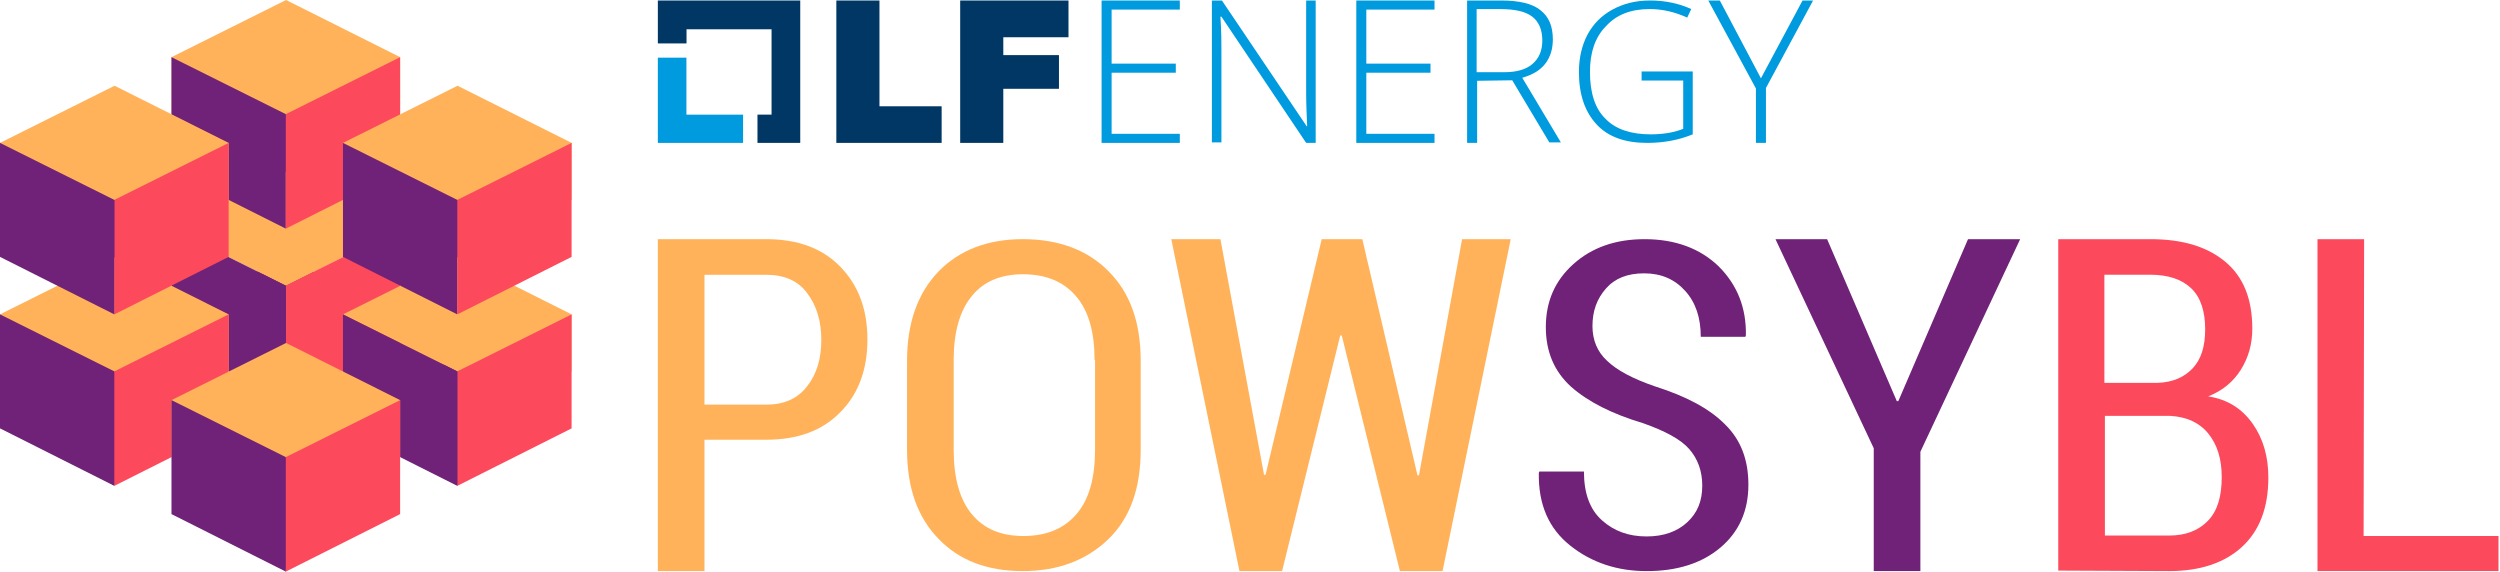
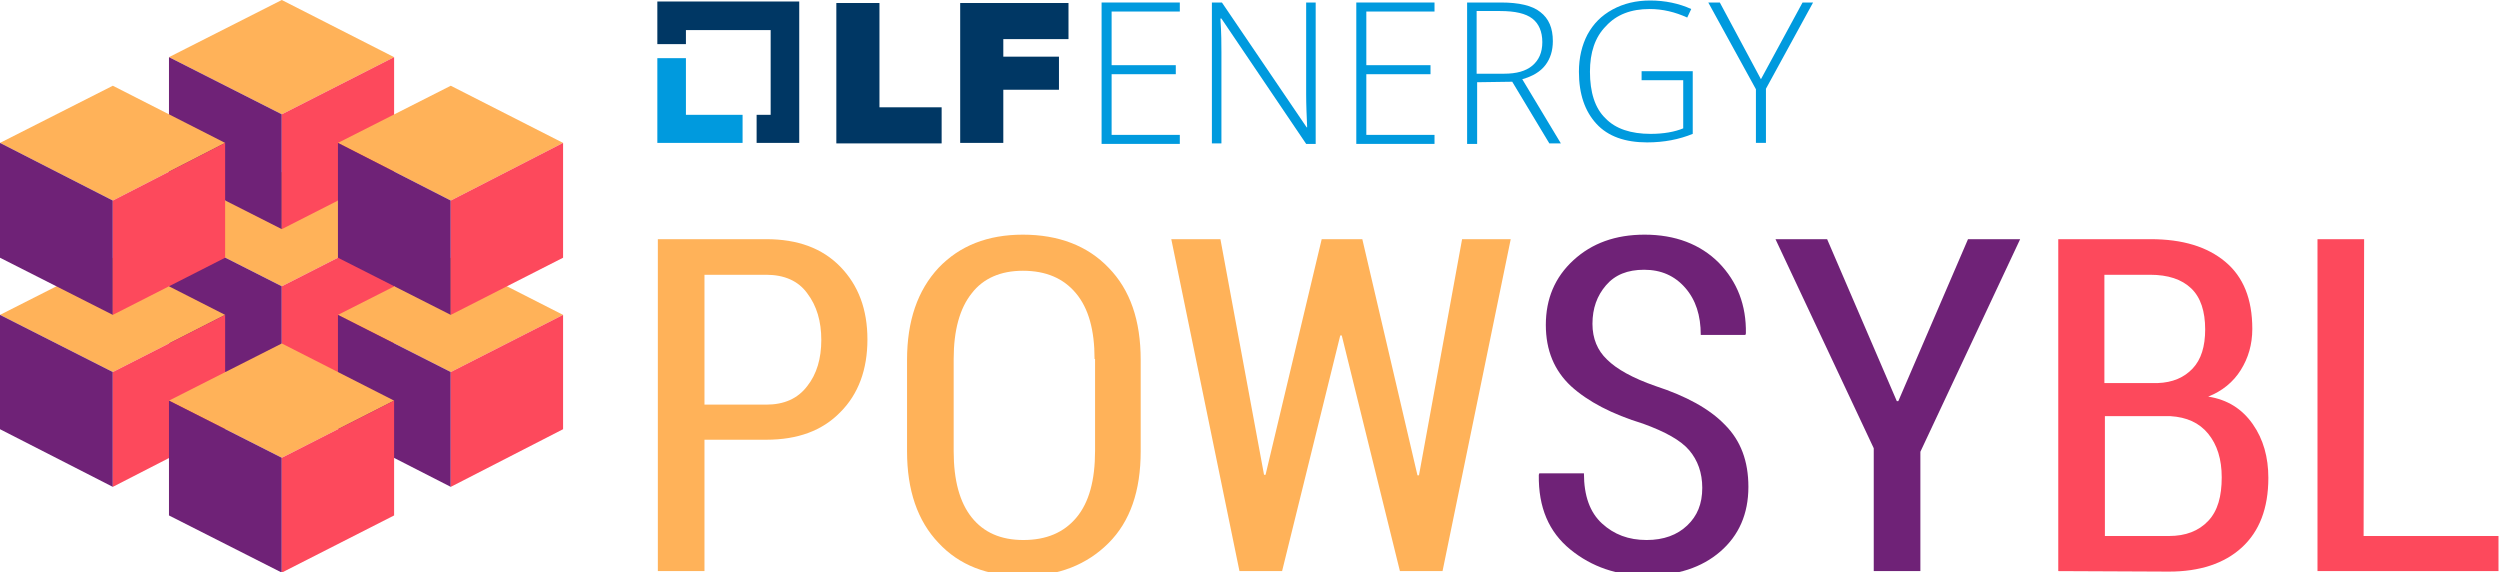
<svg xmlns="http://www.w3.org/2000/svg" version="1.1" id="Layer_1" x="0px" y="0px" viewBox="0 0 498.6 114" style="enable-background:new 0 0 498.6 114;" xml:space="preserve">
-   <defs id="defs89">
- 	
- 	
- 	
- 	
- 	
- 	
- 	
- 	
- 	
- 	
- 	
- 	
- 	
- 	
- 	
- 	
- 	
- 	
- 	
- 	
- 	
- 
- 	
- 	
- 	
- 	
- 	
- 	
- 	
- 	
- 	
- 
- 		
- 		
- 	</defs>
-   <style type="text/css" id="style2">
+   <style type="text/css">
	.st0{fill:#FFB259;}
	.st1{fill:#6F2277;}
	.st2{fill:#FD495C;}
	.st3{fill:#009ADE;}
	.st4{fill:#003764;}
</style>
-   <path class="st0" d="M140.5,87.8v26.1h-9.3V47.7h21.6c6.3,0,11.2,1.8,14.8,5.5s5.4,8.5,5.4,14.5s-1.8,10.9-5.4,14.5  c-3.6,3.7-8.5,5.5-14.8,5.5h-12.3V87.8z M140.5,80.7h12.3c3.6,0,6.3-1.2,8.2-3.7c1.9-2.4,2.8-5.5,2.8-9.2s-0.9-6.8-2.8-9.3  c-1.8-2.5-4.6-3.7-8.2-3.7h-12.3V80.7z" id="path48" />
-   <path class="st0" d="m 227.5,89.695 c 0,7.68 -2.1,13.609 -6.4,17.789 -4.3,4.18 -10,6.416 -17.1,6.416 -7.1,0 -12.7,-2.139 -16.8,-6.416 -4.2,-4.277 -6.3,-10.207 -6.3,-17.789 V 72.002 c 0,-7.582 2.1,-13.512 6.3,-17.887 C 191.4,49.839 197,47.7 204,47.7 c 7.1,0 12.9,2.139 17.1,6.416 4.3,4.277 6.4,10.207 6.4,17.887 z m -9.2,-17.887 c 0,-5.638 -1.2,-9.818 -3.7,-12.735 -2.5,-2.916 -6,-4.374 -10.6,-4.374 -4.4,0 -7.9,1.458 -10.2,4.374 -2.4,2.916 -3.6,7.194 -3.6,12.735 v 17.887 c 0,5.638 1.2,9.915 3.6,12.832 2.4,2.916 5.8,4.374 10.3,4.374 4.6,0 8.1,-1.458 10.6,-4.374 2.5,-2.916 3.7,-7.194 3.7,-12.929 V 71.808 Z" id="path50" style="fill:#ffb259;stroke-width:0.986" />
-   <path class="st0" d="M282.7,94.8h0.3l8.6-47.1h9.7l-13.6,66.2h-8.5l-11.6-47h-0.3l-11.6,47h-8.5l-13.6-66.2h9.8l8.7,47h0.3l11.2-47  h8.1L282.7,94.8z" id="path52" />
-   <path class="st1" d="m 339.5,96.863 c 0,-2.921 -0.9,-5.354 -2.6,-7.301 -1.7,-1.947 -4.8,-3.602 -9.2,-5.16 -6.2,-1.85 -11,-4.284 -14.4,-7.301 -3.3,-3.018 -5,-6.912 -5,-11.877 0,-5.062 1.8,-9.249 5.5,-12.559 3.7,-3.31 8.4,-4.965 14.2,-4.965 6.1,0 11.1,1.85 14.8,5.452 3.7,3.699 5.5,8.275 5.4,13.727 l -0.1,0.292 h -8.9 c 0,-3.797 -1,-6.815 -3.1,-9.151 -2.1,-2.336 -4.8,-3.505 -8.2,-3.505 -3.3,0 -5.8,0.974 -7.6,3.018 -1.8,2.044 -2.7,4.478 -2.7,7.496 0,2.823 1,5.16 2.9,6.912 1.9,1.85 5.1,3.602 9.7,5.16 6.1,1.947 10.7,4.381 13.8,7.496 3.2,3.115 4.7,7.107 4.7,12.072 0,5.257 -1.9,9.443 -5.6,12.559 -3.7,3.115 -8.6,4.673 -14.7,4.673 -5.8,0 -10.9,-1.655 -15.2,-5.062 -4.3,-3.407 -6.4,-8.178 -6.3,-14.506 L 307,94.04 h 8.9 c 0,4.381 1.2,7.594 3.6,9.735 2.4,2.142 5.3,3.213 8.9,3.213 3.4,0 6.1,-0.974 8.1,-2.823 2,-1.85 3,-4.186 3,-7.301 z" id="path78" style="fill:#6f2277;stroke-width:0.987" />
-   <path class="st1" d="M378.3,80h0.3l13.9-32.3h10.4L383,90.1v23.8h-9.3V89.4l-19.6-41.7h10.3L378.3,80z" id="path80" />
-   <path class="st2" d="M 410.5,113.8 V 47.7 h 18.4 c 6.4,0 11.3,1.498 14.9,4.493 3.6,2.995 5.4,7.389 5.4,13.38 0,3.095 -0.8,5.791 -2.3,8.188 -1.5,2.396 -3.7,4.194 -6.5,5.292 3.9,0.599 6.8,2.496 8.9,5.492 2.1,2.995 3.1,6.59 3.1,10.684 0,6.091 -1.8,10.684 -5.3,13.879 -3.5,3.195 -8.4,4.793 -14.5,4.793 z m 9.3,-37.443 h 10.5 c 3,-0.1 5.3,-1.098 7,-2.896 1.7,-1.797 2.5,-4.393 2.5,-7.788 0,-3.595 -0.9,-6.39 -2.8,-8.188 -1.9,-1.797 -4.6,-2.696 -8.2,-2.696 h -9.1 v 21.567 z m 0,6.59 v 23.864 h 12.8 c 3.3,0 5.9,-0.998 7.8,-2.995 1.9,-1.997 2.7,-4.893 2.7,-8.687 0,-3.595 -0.9,-6.49 -2.7,-8.687 -1.8,-2.197 -4.3,-3.295 -7.5,-3.495 h -0.5 c 0,0 -12.6,0 -12.6,0 z" id="path82" style="fill:#fd495c;stroke-width:0.999" />
-   <path class="st2" d="M471.4,106.9h26.9v7h-36.1V47.7h9.3L471.4,106.9L471.4,106.9z" id="path84" />
-   <polygon style="fill:#009ade" id="polygon54" points="148.1,28.5 148.1,22.9 136.8,22.9 136.8,11.6 131.1,11.6 131.1,28.5 " class="st3" transform="matrix(1,0,0,1.005917,0.1,-0.1686391)" />
-   <polygon style="fill:#003764" id="polygon56" points="153.7,6 153.7,22.9 150.9,22.9 150.9,28.5 159.4,28.5 159.4,0.3 131.1,0.3 131.1,8.8 136.8,8.8 136.8,6 " class="st4" transform="matrix(1.003534,0,0,1.007092,-0.3632509,-0.2021277)" />
-   <path class="st4" d="m 166.8,0.1 h 8.6 v 21.097 h 12.4 V 28.5 h -21 z" id="path58" style="fill:#003764;stroke-width:1.007" />
-   <path class="st4" d="m 191.5,0.1 h 21.6 v 7.329 h -13 v 3.563 h 11.1 v 6.718 H 200.1 V 28.5 h -8.6 z" id="path60" style="fill:#003764;stroke-width:1.009" />
-   <path style="fill:#009ade;stroke-width:1.004" id="path64" d="M 235.3,28.5 H 219.7 V 0.1 h 15.6 v 1.813 h -13.6 v 10.776 h 12.8 v 1.813 h -12.8 v 12.186 h 13.6 z" class="st3" />
-   <path style="fill:#009ade;stroke-width:1.004" id="path66" d="m 262.5,28.5 h -2 L 243.6,3.323 h -0.2 c 0.2,3.021 0.2,5.237 0.2,6.748 v 18.329 h -1.9 V 0.1 h 2 l 16.9,25.077 h 0.1 c -0.1,-2.316 -0.2,-4.532 -0.2,-6.647 V 0.1 h 1.9 v 28.4 z" class="st3" />
-   <path style="fill:#009ade;stroke-width:1.004" id="path68" d="M 286.1,28.5 H 270.5 V 0.1 h 15.6 v 1.813 h -13.6 v 10.776 h 12.8 v 1.813 h -12.8 v 12.186 h 13.6 z" class="st3" />
-   <path style="fill:#009ade;stroke-width:1.004" id="path70" d="M 294.6,16.113 V 28.5 h -2 V 0.1 h 6.8 c 3.5,0 6.2,0.604 7.8,1.913 1.7,1.309 2.5,3.223 2.5,5.841 0,1.913 -0.5,3.525 -1.5,4.834 -1,1.309 -2.5,2.216 -4.6,2.82 l 7.7,12.891 H 309 l -7.4,-12.387 z m 0,-1.712 h 5.4 c 2.4,0 4.3,-0.504 5.6,-1.611 1.3,-1.108 2,-2.618 2,-4.733 0,-2.115 -0.7,-3.726 -2,-4.733 -1.3,-1.007 -3.4,-1.511 -6.4,-1.511 h -4.7 V 14.401 Z" class="st3" />
-   <path style="fill:#009ade;stroke-width:1.002" id="path72" d="m 327.3,14.25 h 10.3 v 12.544 C 334.9,27.898 331.9,28.5 328.5,28.5 c -4.4,0 -7.8,-1.204 -10.1,-3.713 -2.3,-2.509 -3.5,-5.921 -3.5,-10.437 0,-2.81 0.6,-5.319 1.7,-7.426 1.2,-2.208 2.8,-3.813 5,-5.018 C 323.8,0.702 326.3,0.1 329.1,0.1 c 3,0 5.8,0.602 8.2,1.706 l -0.8,1.706 c -2.4,-1.104 -4.9,-1.706 -7.5,-1.706 -3.7,0 -6.6,1.104 -8.7,3.412 -2.2,2.208 -3.2,5.319 -3.2,9.132 0,4.114 1,7.326 3.1,9.333 2,2.107 5.1,3.111 9,3.111 2.6,0 4.8,-0.401 6.5,-1.104 v -9.634 h -8.3 v -1.806 z" class="st3" />
-   <path style="fill:#009ade;stroke-width:1.007" id="path74" d="M 351.2,15.619 359.5,0.1 h 2.1 l -9.4,17.446 V 28.5 h -2 V 17.647 L 340.7,0.1 h 2.3 z" class="st3" />
-   <g id="g1059">
-     <rect y="93.229" x="22.417" height="3.436" width="0.696" id="rect991" style="fill:#6f2277;fill-opacity:1" />
-     <rect y="32.5" x="86.75" height="34.125" width="10.375" id="rect983" style="fill:#6f2277;fill-opacity:1" />
-     <rect y="62.7" x="68.4" height="11.367" width="22.8" id="rect892" style="fill:#ffb259;fill-opacity:1" />
-     <rect y="49" x="51.375" height="29.375" width="11.125" id="rect985" style="fill:#6f2277;fill-opacity:1" />
-     <rect y="12.707" x="51.796" height="38.007" width="10.607" id="rect981" style="fill:#6f2277;fill-opacity:1" />
-     <rect y="11.4" x="57.051" height="11.4" width="22.749" id="rect876" style="fill:#ffb259;fill-opacity:1" />
-     <rect y="11.4" x="34.2" height="11.367" width="22.8" id="rect874" style="fill:#ffb259;fill-opacity:1" />
-     <polygon transform="matrix(1.01559,0,0,1,34.2,-51.4)" class="st0" points="22.5,51.4 44.9,62.8 22.5,74.2 0,62.8 " id="polygon16-3-3" style="fill:#ffb259" />
-     <polygon transform="matrix(1.01559,0,0,1,34.2,-17.2)" class="st0" points="44.9,62.8 22.5,74.2 0,62.8 22.5,51.4 " id="polygon16-3-7" style="fill:#ffb259" />
-     <polygon transform="matrix(1.013333,0,0,0.9970845,34.2,-51.21691)" class="st1" points="0,62.8 22.5,74.2 22.5,97.1 0,85.6 " id="polygon18-60-20" style="fill:#6f2277" />
-     <rect y="30.561" x="16.971" height="37.3" width="12.374" id="rect979" style="fill:#6f2277;fill-opacity:1" />
-     <polygon transform="matrix(1.01559,0,0,1,0,-34.3)" class="st0" points="0,62.8 22.5,51.4 44.9,62.8 22.5,74.2 " id="polygon16-3-9" style="fill:#ffb259;fill-opacity:1" />
-     <polygon transform="matrix(1.017857,0,0,0.9970845,34.09822,-51.21691)" class="st2" points="44.9,62.8 44.9,85.6 22.5,97.1 22.5,74.2 " id="polygon20-6-2" style="fill:#fd495c" />
-     <polygon transform="matrix(1.017857,0,0,0.9970845,34.09822,-17.01691)" class="st2" points="44.9,62.8 44.9,85.6 22.5,97.1 22.5,74.2 " id="polygon20-6-5" style="fill:#fd495c" />
-     <rect y="96.445" x="91.148" height="0.426" width="0.09" id="rect1011" style="fill:#6f2277;fill-opacity:1" />
-     <rect y="94.571" x="90.83" height="2.044" width="0.751" id="rect1009" style="fill:#6f2277;fill-opacity:1" />
-     <rect y="71.618" x="88.477" height="23.29" width="5.48" id="rect1007" style="fill:#6f2277;fill-opacity:1" />
-     <polygon transform="matrix(1.01559,0,0,1,68.4,-0.1)" class="st0" points="44.9,62.8 22.5,74.2 0,62.8 22.5,51.4 " id="polygon16-3-29" style="fill:#ffb259" />
-     <polygon transform="matrix(1.013333,0,0,0.9970845,34.2,-17.01691)" class="st1" points="0,62.8 22.5,74.2 22.5,97.1 0,85.6 " id="polygon18-60-9" style="fill:#6f2277" />
-     <rect y="70.125" x="19.375" height="23.625" width="6.062" id="rect987" style="fill:#6f2277;fill-opacity:1" />
-     <polygon transform="matrix(1.01559,0,0,1,0,-0.1)" class="st0" points="44.9,62.8 22.5,74.2 0,62.8 22.5,51.4 " id="polygon16-3-1" style="fill:#ffb259" />
-     <rect y="62.7" x="0" height="11.4" width="22.851" id="rect904" style="fill:#ffb259;fill-opacity:1" />
-     <rect y="96.613" x="22.77" height="0.262" width="0.078" id="rect995" style="fill:#6f2277;fill-opacity:1" />
-     <polygon transform="matrix(1.013333,0,0,0.9970845,0,0.0830902)" class="st1" points="0,62.8 22.5,74.2 22.5,97.1 0,85.6 " id="polygon18-60-2" style="fill:#6f2277;fill-opacity:1" />
-     <rect y="62.7" x="22.8" height="11.367" width="22.8" id="rect902" style="fill:#ffb259;fill-opacity:1" />
-     <polygon transform="matrix(1.017857,0,0,0.9970845,-0.1017847,0.0830902)" class="st2" points="44.9,62.8 44.9,85.6 22.5,97.1 22.5,74.2 " id="polygon20-6-6" style="fill:#fd495c" />
-     <rect y="28.5" x="22.8" height="11.367" width="22.8" id="rect872" style="fill:#ffb259;fill-opacity:1" />
-     <polygon transform="matrix(1.017857,0,0,0.9970845,-0.1017847,-34.11691)" class="st2" points="44.9,62.8 44.9,85.6 22.5,97.1 22.5,74.2 " id="polygon20-6-7" style="fill:#fd495c" />
-     <rect y="28.5" x="0" height="11.367" width="22.8" id="rect870" style="fill:#ffb259;fill-opacity:1" />
-     <polygon transform="matrix(1.013333,0,0,0.9970845,0,-34.11691)" class="st1" points="0,62.8 22.5,74.2 22.5,97.1 0,85.6 " id="polygon18-60-8" style="fill:#6f2277" />
-     <rect y="28.5" x="68.4" height="11.367" width="22.8" id="rect878" style="fill:#ffb259;fill-opacity:1" />
-     <polygon transform="matrix(1.01559,0,0,1,68.4,-34.3)" class="st0" points="44.9,62.8 22.5,74.2 0,62.8 22.5,51.4 " id="polygon16-3-73" style="fill:#ffb259" />
-     <rect y="28.5" x="91.2" height="11.367" width="22.8" id="rect886" style="fill:#ffb259;fill-opacity:1" />
-     <polygon transform="matrix(1.013333,0,0,0.9970845,68.4,-34.11691)" class="st1" points="0,62.8 22.5,74.2 22.5,97.1 0,85.6 " id="polygon18-60-6" style="fill:#6f2277" />
-     <polygon transform="matrix(1.017857,0,0,0.9970845,68.29821,-34.11691)" class="st2" points="44.9,62.8 44.9,85.6 22.5,97.1 22.5,74.2 " id="polygon20-6-1" style="fill:#fd495c" />
-     <rect y="62.7" x="91.2" height="11.367" width="22.8" id="rect890" style="fill:#ffb259;fill-opacity:1" />
-     <polygon transform="matrix(1.017857,0,0,0.9970845,68.29821,0.0830902)" class="st2" points="44.9,62.8 44.9,85.6 22.5,97.1 22.5,74.2 " id="polygon20-6-19" style="fill:#fd495c" />
-     <polygon transform="matrix(1.013333,0,0,0.9970845,68.4,0.0830902)" class="st1" points="0,62.8 22.5,74.2 22.5,97.1 0,85.6 " id="polygon18-60-3" style="fill:#6f2277" />
-     <rect y="113.414" x="56.938" height="0.535" width="0.125" id="rect1001" style="fill:#6f2277;fill-opacity:1" />
-     <rect y="109.758" x="56.414" height="3.766" width="1.227" id="rect999" style="fill:#6f2277;fill-opacity:1" />
-     <rect y="86.812" x="50.438" height="23.312" width="12.125" id="rect997" style="fill:#6f2277;fill-opacity:1" />
-     <polygon transform="matrix(1.01559,0,0,1,34.2,17)" class="st0" points="44.9,62.8 22.5,74.2 0,62.8 22.5,51.4 " id="polygon16-3-2" style="fill:#ffb259" />
-     <rect y="79.8" x="34.2" height="11.4" width="22.851" id="rect900" style="fill:#ffb259;fill-opacity:1" />
-     <polygon transform="matrix(1.013333,0,0,0.9970845,34.2,17.18309)" class="st1" points="0,62.8 22.5,74.2 22.5,97.1 0,85.6 " id="polygon18-60-28" style="fill:#6f2277" />
-     <rect y="79.8" x="57" height="11.367" width="22.8" id="rect896" style="fill:#ffb259;fill-opacity:1" />
-     <polygon transform="matrix(1.017857,0,0,0.9970845,34.09822,17.18309)" class="st2" points="44.9,62.8 44.9,85.6 22.5,97.1 22.5,74.2 " id="polygon20-6-9" style="fill:#fd495c" />
+   <g>
+     <polygon class="st0" points="33.7,45.7 56.2,34.3 78.6,45.7 56.2,57.1  " />
+     <polygon class="st1" points="33.7,45.7 56.2,57.1 56.2,79.9 33.7,68.5  " />
+     <polygon class="st2" points="78.6,45.7 78.6,68.5 56.2,79.9 56.2,57.1  " />
+     <polygon class="st0" points="67.4,62.8 89.9,51.4 112.3,62.8 89.9,74.2  " />
+     <polygon class="st1" points="67.4,62.8 89.9,74.2 89.9,97.1 67.4,85.6  " />
+     <polygon class="st2" points="112.3,62.8 112.3,85.6 89.9,97.1 89.9,74.2  " />
+     <polygon class="st0" points="0,62.8 22.5,51.4 44.9,62.8 22.5,74.2  " />
+     <polygon class="st1" points="0,62.8 22.5,74.2 22.5,97.1 0,85.6  " />
+     <polygon class="st2" points="44.9,62.8 44.9,85.6 22.5,97.1 22.5,74.2  " />
+     <polygon class="st0" points="33.7,79.9 56.2,68.5 78.6,79.9 56.2,91.3  " />
+     <polygon class="st1" points="33.7,79.9 56.2,91.3 56.2,114.2 33.7,102.8  " />
+     <polygon class="st2" points="78.6,79.9 78.6,102.8 56.2,114.2 56.2,91.3  " />
+     <polygon class="st0" points="33.7,11.4 56.2,0 78.6,11.4 56.2,22.8  " />
+     <polygon class="st1" points="33.7,11.4 56.2,22.8 56.2,45.7 33.7,34.3  " />
+     <polygon class="st2" points="78.6,11.4 78.6,34.3 56.2,45.7 56.2,22.8  " />
+     <polygon class="st0" points="67.4,28.5 89.9,17.1 112.3,28.5 89.9,40  " />
+     <polygon class="st1" points="67.4,28.5 89.9,40 89.9,62.8 67.4,51.4  " />
+     <polygon class="st2" points="112.3,28.5 112.3,51.4 89.9,62.8 89.9,40  " />
+     <polygon class="st0" points="0,28.5 22.5,17.1 44.9,28.5 22.5,40  " />
+     <polygon class="st1" points="0,28.5 22.5,40 22.5,62.8 0,51.4  " />
+     <polygon class="st2" points="44.9,28.5 44.9,51.4 22.5,62.8 22.5,40  " />
  </g>
+   <path class="st0" d="M140.5,87.8v26.1h-9.3V47.7h21.6c6.3,0,11.2,1.8,14.8,5.5s5.4,8.5,5.4,14.5s-1.8,10.9-5.4,14.5  c-3.6,3.7-8.5,5.5-14.8,5.5h-12.3V87.8z M140.5,80.7h12.3c3.6,0,6.3-1.2,8.2-3.7c1.9-2.4,2.8-5.5,2.8-9.2s-0.9-6.8-2.8-9.3  c-1.8-2.5-4.6-3.7-8.2-3.7h-12.3V80.7z" />
+   <path class="st0" d="M227.5,90c0,7.9-2.1,14-6.4,18.3s-10,6.6-17.1,6.6s-12.7-2.2-16.8-6.6c-4.2-4.4-6.3-10.5-6.3-18.3V71.8  c0-7.8,2.1-13.9,6.3-18.4c4.2-4.4,9.8-6.6,16.8-6.6c7.1,0,12.9,2.2,17.1,6.6c4.3,4.4,6.4,10.5,6.4,18.4V90z M218.3,71.6  c0-5.8-1.2-10.1-3.7-13.1s-6-4.5-10.6-4.5c-4.4,0-7.9,1.5-10.2,4.5c-2.4,3-3.6,7.4-3.6,13.1V90c0,5.8,1.2,10.2,3.6,13.2  c2.4,3,5.8,4.5,10.3,4.5c4.6,0,8.1-1.5,10.6-4.5s3.7-7.4,3.7-13.3V71.6H218.3z" />
+   <path class="st0" d="M282.7,94.8h0.3l8.6-47.1h9.7l-13.6,66.2h-8.5l-11.6-47h-0.3l-11.6,47h-8.5l-13.6-66.2h9.8l8.7,47h0.3l11.2-47  h8.1L282.7,94.8z" />
+   <g>
+     <polygon class="st3" points="136.8,22.9 136.8,11.6 131.1,11.6 131.1,28.5 148.1,28.5 148.1,22.9  " />
+     <polygon class="st4" points="159.4,0.3 131.1,0.3 131.1,8.8 136.8,8.8 136.8,6 153.7,6 153.7,22.9 150.9,22.9 150.9,28.5    159.4,28.5  " />
+     <g>
+       <path class="st4" d="M166.8,0.6h8.6v20.8h12.4v7.2h-21V0.6z" />
+       <path class="st4" d="M191.5,0.6h21.6v7.2h-13v3.5h11.1v6.6h-11.1v10.6h-8.6V0.6z" />
+     </g>
+     <path class="st3" d="M235.3,28.7h-15.6V0.5h15.6v1.8h-13.6V13h12.8v1.8h-12.8v12.1h13.6V28.7z" />
+     <path class="st3" d="M262.5,28.7h-2l-16.9-25h-0.2c0.2,3,0.2,5.2,0.2,6.7v18.2h-1.9V0.5h2l16.9,24.9h0.1c-0.1-2.3-0.2-4.5-0.2-6.6   V0.5h1.9v28.2H262.5z" />
+     <path class="st3" d="M286.1,28.7h-15.6V0.5h15.6v1.8h-13.6V13h12.8v1.8h-12.8v12.1h13.6V28.7z" />
+     <path class="st3" d="M294.6,16.4v12.3h-2V0.5h6.8c3.5,0,6.2,0.6,7.8,1.9c1.7,1.3,2.5,3.2,2.5,5.8c0,1.9-0.5,3.5-1.5,4.8   s-2.5,2.2-4.6,2.8l7.7,12.8H309l-7.4-12.3L294.6,16.4L294.6,16.4z M294.6,14.7h5.4c2.4,0,4.3-0.5,5.6-1.6c1.3-1.1,2-2.6,2-4.7   s-0.7-3.7-2-4.7s-3.4-1.5-6.4-1.5h-4.7v12.5H294.6z" />
+     <path class="st3" d="M327.3,14.2h10.3v12.5c-2.7,1.1-5.7,1.7-9.1,1.7c-4.4,0-7.8-1.2-10.1-3.7c-2.3-2.5-3.5-5.9-3.5-10.4   c0-2.8,0.6-5.3,1.7-7.4c1.2-2.2,2.8-3.8,5-5s4.7-1.8,7.5-1.8c3,0,5.8,0.6,8.2,1.7l-0.8,1.7c-2.4-1.1-4.9-1.7-7.5-1.7   c-3.7,0-6.6,1.1-8.7,3.4c-2.2,2.2-3.2,5.3-3.2,9.1c0,4.1,1,7.3,3.1,9.3c2,2.1,5.1,3.1,9,3.1c2.6,0,4.8-0.4,6.5-1.1V16h-8.3v-1.8   H327.3z" />
+     <path class="st3" d="M351.2,15.8l8.3-15.3h2.1l-9.4,17.2v10.8h-2V17.8l-9.5-17.3h2.3L351.2,15.8z" />
+   </g>
+   <path class="st1" d="M339.5,97.3c0-3-0.9-5.5-2.6-7.5s-4.8-3.7-9.2-5.3c-6.2-1.9-11-4.4-14.4-7.5c-3.3-3.1-5-7.1-5-12.2  c0-5.2,1.8-9.5,5.5-12.9s8.4-5.1,14.2-5.1c6.1,0,11.1,1.9,14.8,5.6c3.7,3.8,5.5,8.5,5.4,14.1l-0.1,0.3h-8.9c0-3.9-1-7-3.1-9.4  s-4.8-3.6-8.2-3.6c-3.3,0-5.8,1-7.6,3.1c-1.8,2.1-2.7,4.6-2.7,7.7c0,2.9,1,5.3,2.9,7.1c1.9,1.9,5.1,3.7,9.7,5.3  c6.1,2,10.7,4.5,13.8,7.7c3.2,3.2,4.7,7.3,4.7,12.4c0,5.4-1.9,9.7-5.6,12.9c-3.7,3.2-8.6,4.8-14.7,4.8c-5.8,0-10.9-1.7-15.2-5.2  c-4.3-3.5-6.4-8.4-6.3-14.9l0.1-0.3h8.9c0,4.5,1.2,7.8,3.6,10s5.3,3.3,8.9,3.3c3.4,0,6.1-1,8.1-2.9S339.5,100.5,339.5,97.3z" />
+   <path class="st1" d="M378.3,80h0.3l13.9-32.3h10.4L383,90.1v23.8h-9.3V89.4l-19.6-41.7h10.3L378.3,80z" />
+   <path class="st2" d="M410.5,113.9V47.7h18.4c6.4,0,11.3,1.5,14.9,4.5s5.4,7.4,5.4,13.4c0,3.1-0.8,5.8-2.3,8.2s-3.7,4.2-6.5,5.3  c3.9,0.6,6.8,2.5,8.9,5.5s3.1,6.6,3.1,10.7c0,6.1-1.8,10.7-5.3,13.9c-3.5,3.2-8.4,4.8-14.5,4.8L410.5,113.9L410.5,113.9z   M419.8,76.4h10.5c3-0.1,5.3-1.1,7-2.9s2.5-4.4,2.5-7.8c0-3.6-0.9-6.4-2.8-8.2s-4.6-2.7-8.2-2.7h-9.1v21.6H419.8z M419.8,83v23.9  h12.8c3.3,0,5.9-1,7.8-3s2.7-4.9,2.7-8.7c0-3.6-0.9-6.5-2.7-8.7c-1.8-2.2-4.3-3.3-7.5-3.5h-0.5C432.4,83,419.8,83,419.8,83z" />
+   <path class="st2" d="M471.4,106.9h26.9v7h-36.1V47.7h9.3L471.4,106.9L471.4,106.9z" />
</svg>
